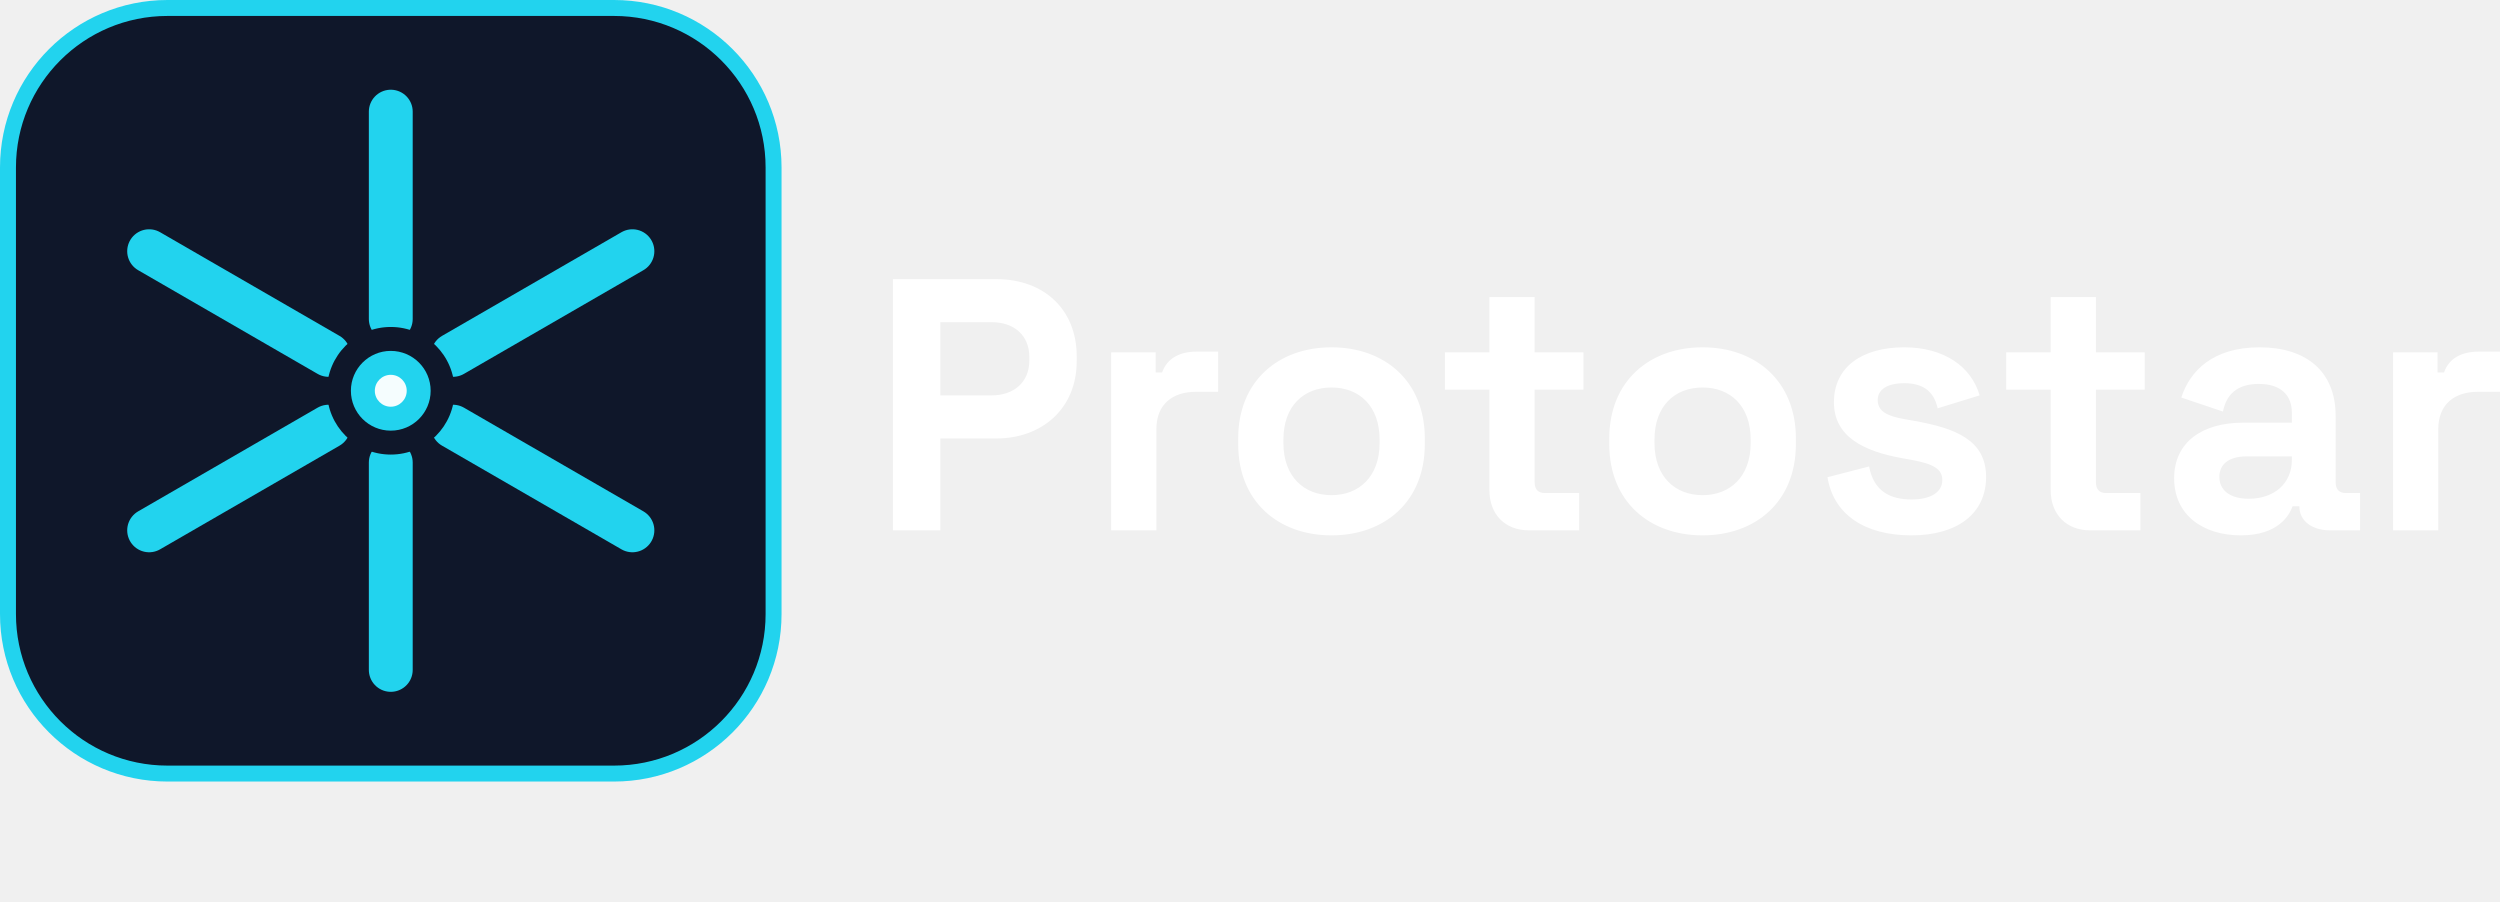
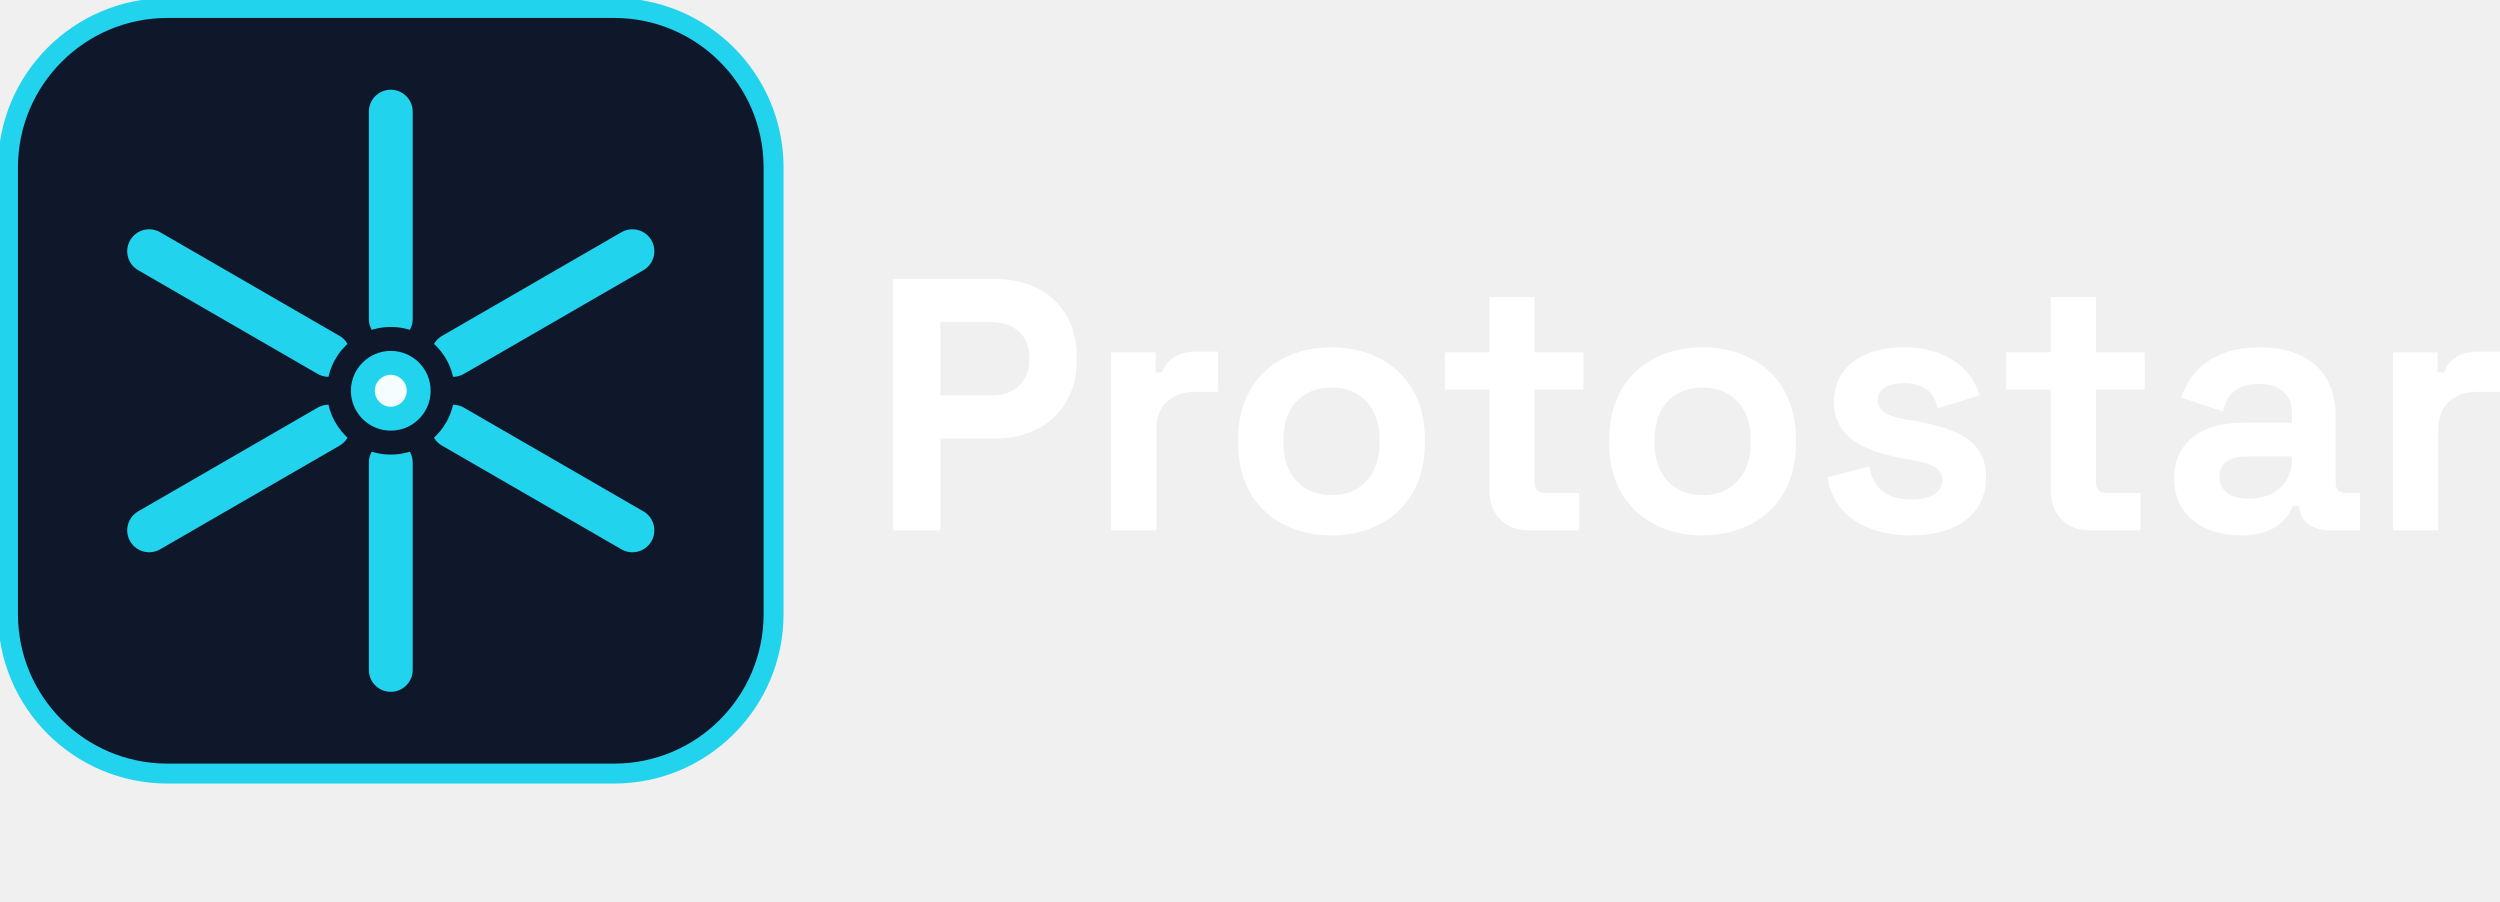
<svg xmlns="http://www.w3.org/2000/svg" viewBox="-2 -2 626.96 226" width="626.96" height="226" version="1.1" id="svg8">
  <defs id="defs1">
    <style id="style1">
      .wordmark {
        font: bold 90px "Space Grotesk";
        fill: #ffffff;
      }
      @media (prefers-color-scheme: light) {
        .wordmark { fill: #0f172a; }
      }
    </style>
  </defs>
  <g transform="translate(96,96)" id="g8">
-     <rect x="-96" y="-96" width="192" height="192" rx="40" fill="#0f172a" stroke="#22d3ee" stroke-width="4" id="rect1" />
+     <rect x="-96" y="-96" width="192" height="192" rx="40" fill="#0f172a" stroke="#22d3ee" stroke-width="5" id="rect1" />
    <line x1="0" y1="-70" x2="0" y2="-18" stroke="#22d3ee" stroke-width="11" stroke-linecap="round" id="line1" />
    <line x1="0" y1="70" x2="0" y2="18" stroke="#22d3ee" stroke-width="11" stroke-linecap="round" id="line2" />
    <line x1="-60.6" y1="-35" x2="-15.6" y2="-9" stroke="#22d3ee" stroke-width="11" stroke-linecap="round" id="line3" />
    <line x1="60.6" y1="35" x2="15.6" y2="9" stroke="#22d3ee" stroke-width="11" stroke-linecap="round" id="line4" />
    <line x1="60.6" y1="-35" x2="15.6" y2="-9" stroke="#22d3ee" stroke-width="11" stroke-linecap="round" id="line5" />
    <line x1="-60.6" y1="35" x2="-15.6" y2="9" stroke="#22d3ee" stroke-width="11" stroke-linecap="round" id="line6" />
    <circle cx="0" cy="0" r="16" fill="#0f172a" id="circle6" />
    <circle cx="0" cy="0" r="10" fill="#22d3ee" id="circle7" />
    <circle cx="0" cy="0" r="4" fill="#ffffff" opacity="0.95" id="circle8" />
  </g>
  <path d="m 221.94,131 h 11.88 v -23.04 h 14.04 c 11.52,0 20.16,-7.56 20.16,-19.35 V 87.35 C 268.02,75.56 259.74,68 247.86,68 H 221.94 Z M 233.82,97.16 V 78.8 h 12.87 c 5.67,0 9.45,3.33 9.45,8.73 v 0.9 c 0,5.4 -3.87,8.73 -9.45,8.73 z M 276.66,131 h 11.34 v -25.38 c 0,-6.3 4.14,-9.36 9.9,-9.36 h 5.58 V 86.18 h -5.4 c -4.14,0 -7.38,1.62 -8.64,5.22 h -1.62 v -5.04 h -11.16 z m 55.26,1.26 c 13.32,0 23.4,-8.46 23.4,-22.86 v -1.44 c 0,-14.4 -10.08,-22.86 -23.4,-22.86 -13.32,0 -23.4,8.46 -23.4,22.86 v 1.44 c 0,14.4 10.08,22.86 23.4,22.86 z m 0,-10.08 c -6.93,0 -12.06,-4.68 -12.06,-13.05 v -0.9 c 0,-8.37 5.04,-13.05 12.06,-13.05 7.02,0 12.06,4.68 12.06,13.05 v 0.9 c 0,8.37 -5.13,13.05 -12.06,13.05 z m 49.5,8.82 h 12.6 v -9.36 h -8.64 c -1.62,0 -2.52,-0.9 -2.52,-2.7 V 95.72 h 12.24 v -9.36 h -12.24 V 72.5 h -11.34 v 13.86 h -11.16 v 9.36 h 11.16 v 25.2 c 0,6.12 3.96,10.08 9.9,10.08 z m 43.56,1.26 c 13.32,0 23.4,-8.46 23.4,-22.86 v -1.44 c 0,-14.4 -10.08,-22.86 -23.4,-22.86 -13.32,0 -23.4,8.46 -23.4,22.86 v 1.44 c 0,14.4 10.08,22.86 23.4,22.86 z m 0,-10.08 c -6.93,0 -12.06,-4.68 -12.06,-13.05 v -0.9 c 0,-8.37 5.04,-13.05 12.06,-13.05 7.02,0 12.06,4.68 12.06,13.05 v 0.9 c 0,8.37 -5.13,13.05 -12.06,13.05 z m 52.38,10.08 c 11.34,0 18.72,-5.31 18.72,-14.67 0,-9.36 -7.92,-12.24 -18,-14.04 l -2.52,-0.45 c -4.14,-0.72 -6.66,-1.89 -6.66,-4.77 0,-2.61 2.34,-4.23 6.66,-4.23 4.32,0 7.38,1.71 8.37,6.3 l 10.53,-3.24 c -2.07,-7.2 -8.91,-12.06 -18.9,-12.06 -10.62,0 -17.64,4.95 -17.64,13.77 0,8.82 7.74,12.33 17.1,14.04 l 2.52,0.45 c 5.31,0.99 7.56,2.25 7.56,5.04 0,2.79 -2.52,4.86 -7.74,4.86 -5.22,0 -9.45,-1.98 -10.62,-8.28 l -10.44,2.7 c 1.53,9.36 9.36,14.58 21.06,14.58 z m 44.82,-1.26 h 12.6 v -9.36 h -8.64 c -1.62,0 -2.52,-0.9 -2.52,-2.7 V 95.72 h 12.24 v -9.36 h -12.24 V 72.5 h -11.34 v 13.86 h -11.16 v 9.36 h 11.16 v 25.2 c 0,6.12 3.96,10.08 9.9,10.08 z m 37.8,1.26 c 9.36,0 12.15,-5.04 12.96,-7.29 h 1.71 v 0.09 c 0,3.6 3.24,5.94 7.65,5.94 h 7.56 v -9.36 h -3.6 c -1.62,0 -2.52,-0.9 -2.52,-2.7 v -16.65 c 0,-11.16 -7.38,-17.19 -19.08,-17.19 -11.61,0 -17.46,5.85 -19.62,12.6 l 10.44,3.51 c 0.81,-4.05 3.33,-6.93 9,-6.93 5.76,0 8.28,3.06 8.28,7.2 V 104 h -12.24 c -10.08,0 -17.28,4.77 -17.28,13.95 0,9.18 7.2,14.31 16.74,14.31 z m 1.98,-9.18 c -4.86,0 -7.38,-2.25 -7.38,-5.49 0,-3.24 2.52,-5.13 6.75,-5.13 h 11.43 v 0.9 c 0,5.94 -4.5,9.72 -10.8,9.72 z m 36.18,7.92 h 11.34 v -25.38 c 0,-6.3 4.14,-9.36 9.9,-9.36 h 5.58 V 86.18 h -5.4 c -4.14,0 -7.38,1.62 -8.64,5.22 h -1.62 v -5.04 h -11.16 z" id="text8" style="font-style:normal;font-variant:normal;font-weight:bold;font-stretch:normal;font-size:90px;line-height:normal;font-family:'Space Grotesk';fill:#ffffff" class="wordmark" aria-label="Protostar" />
</svg>
